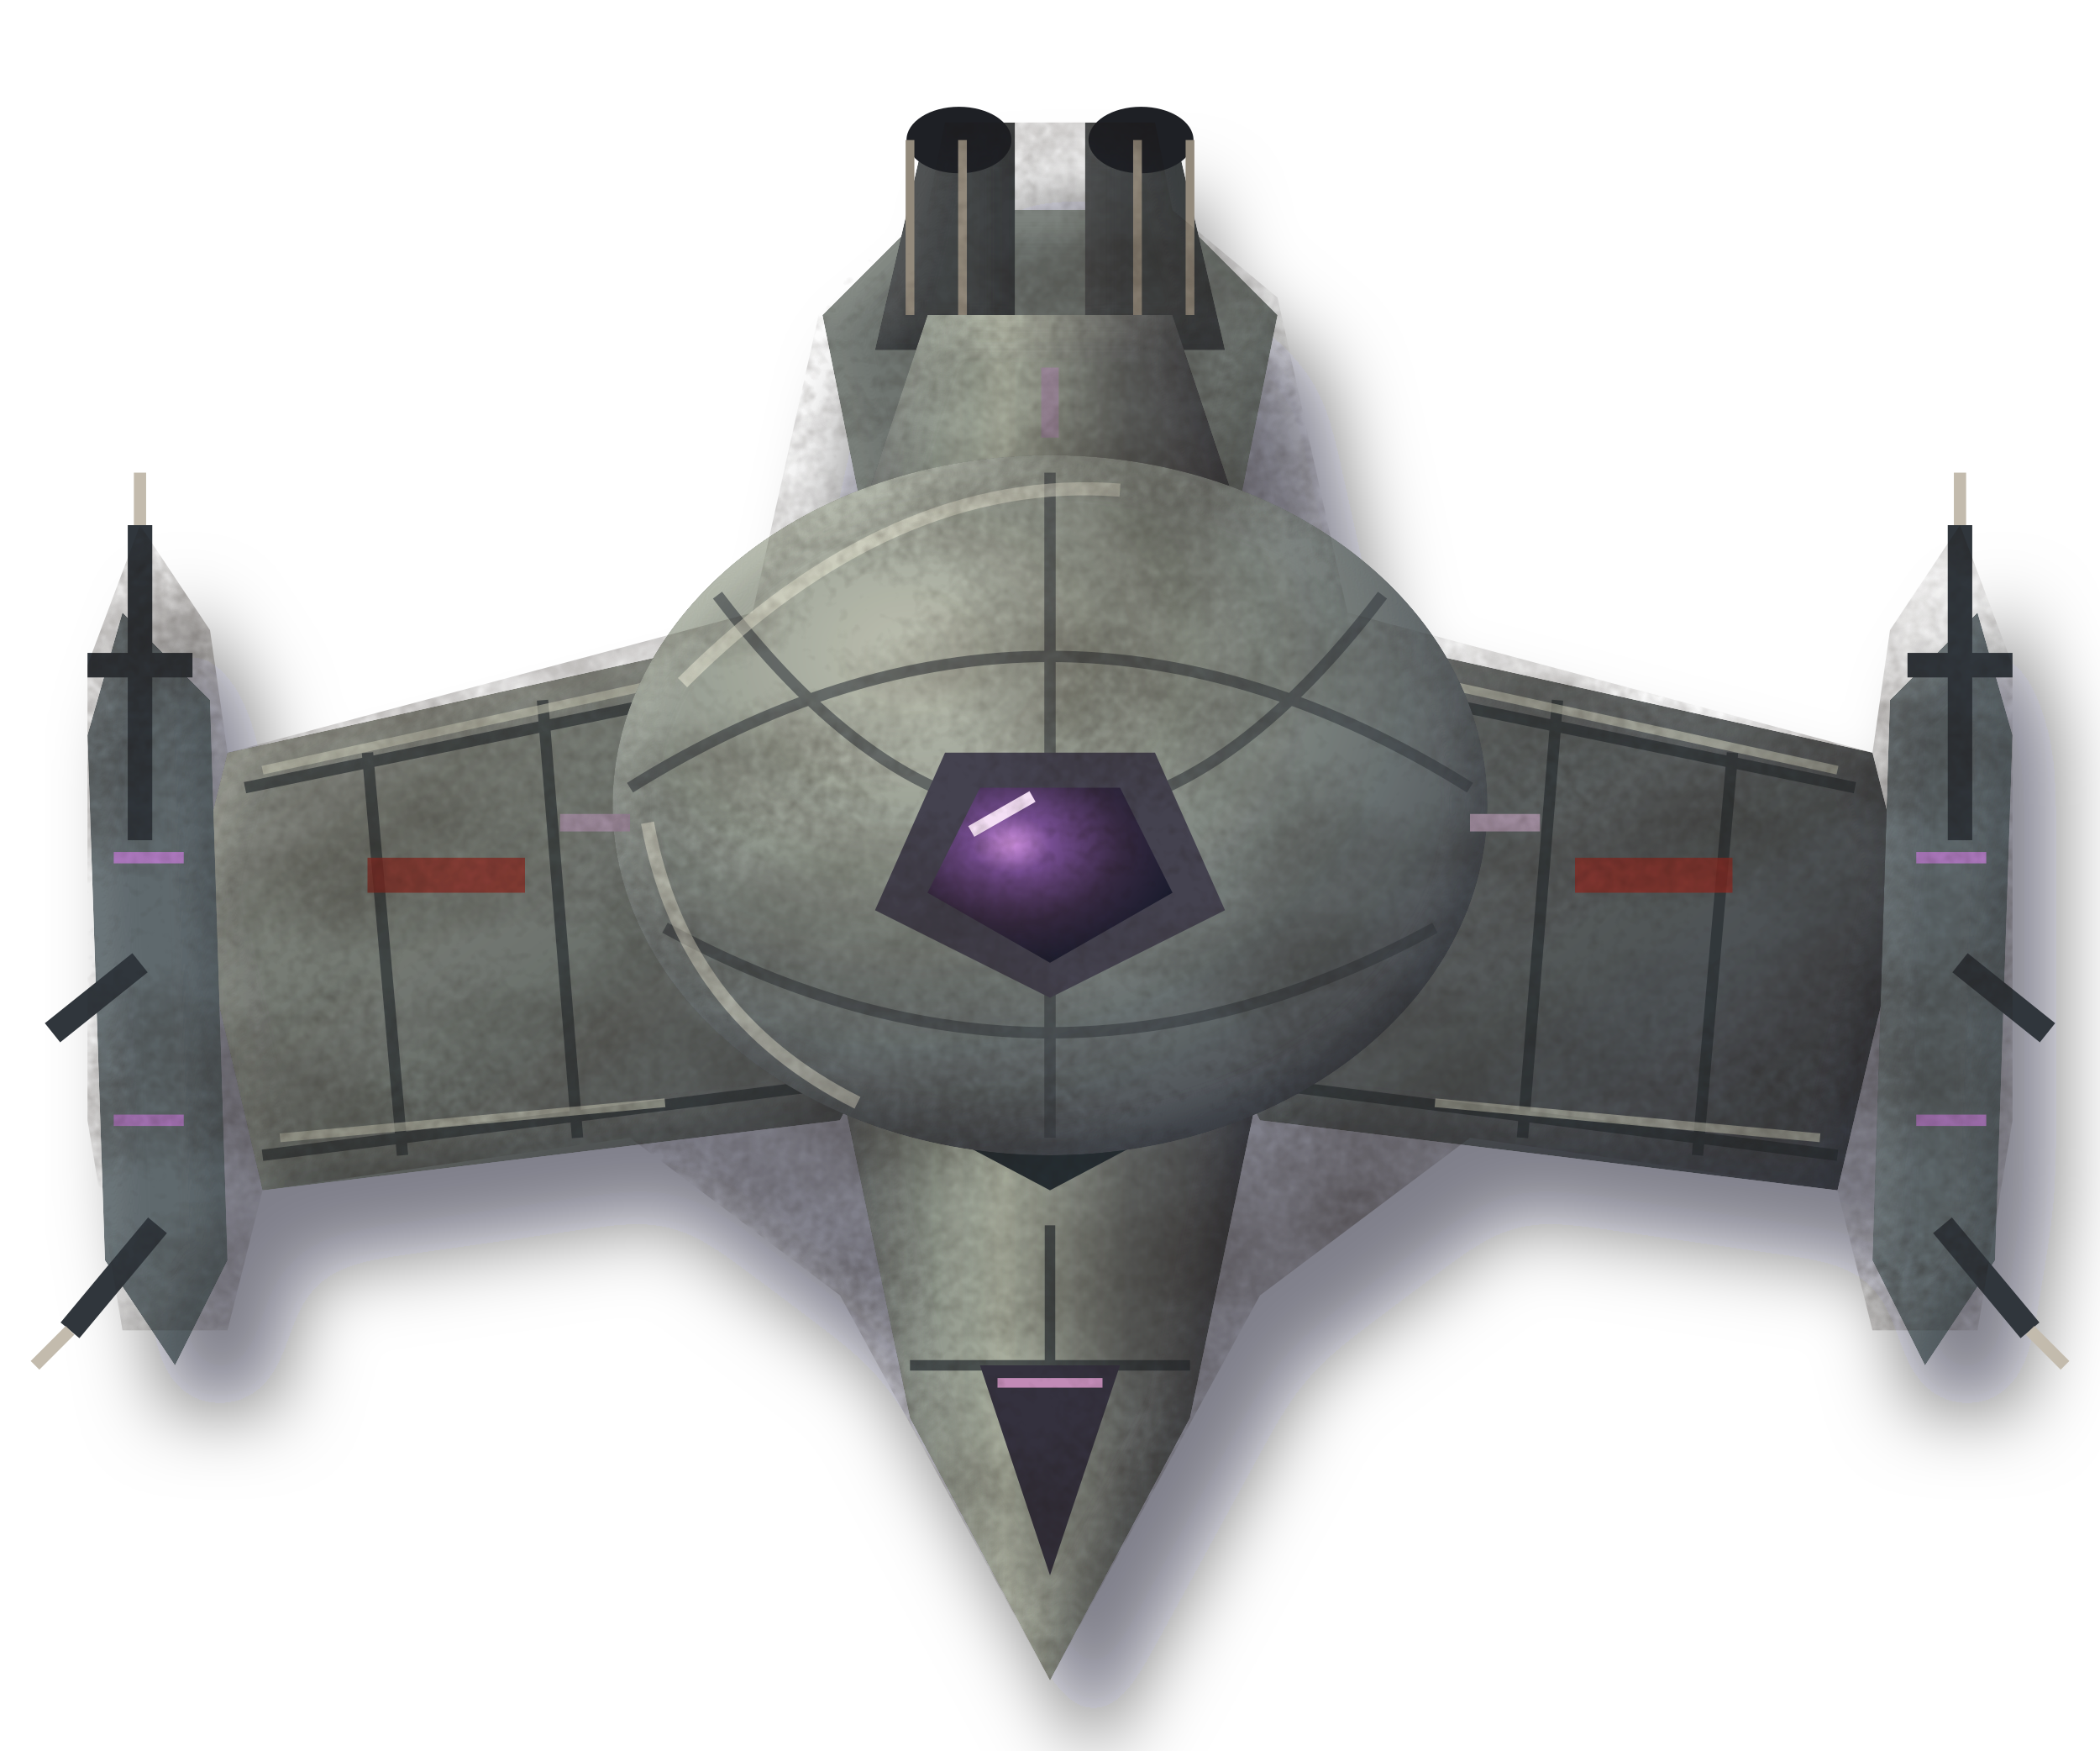
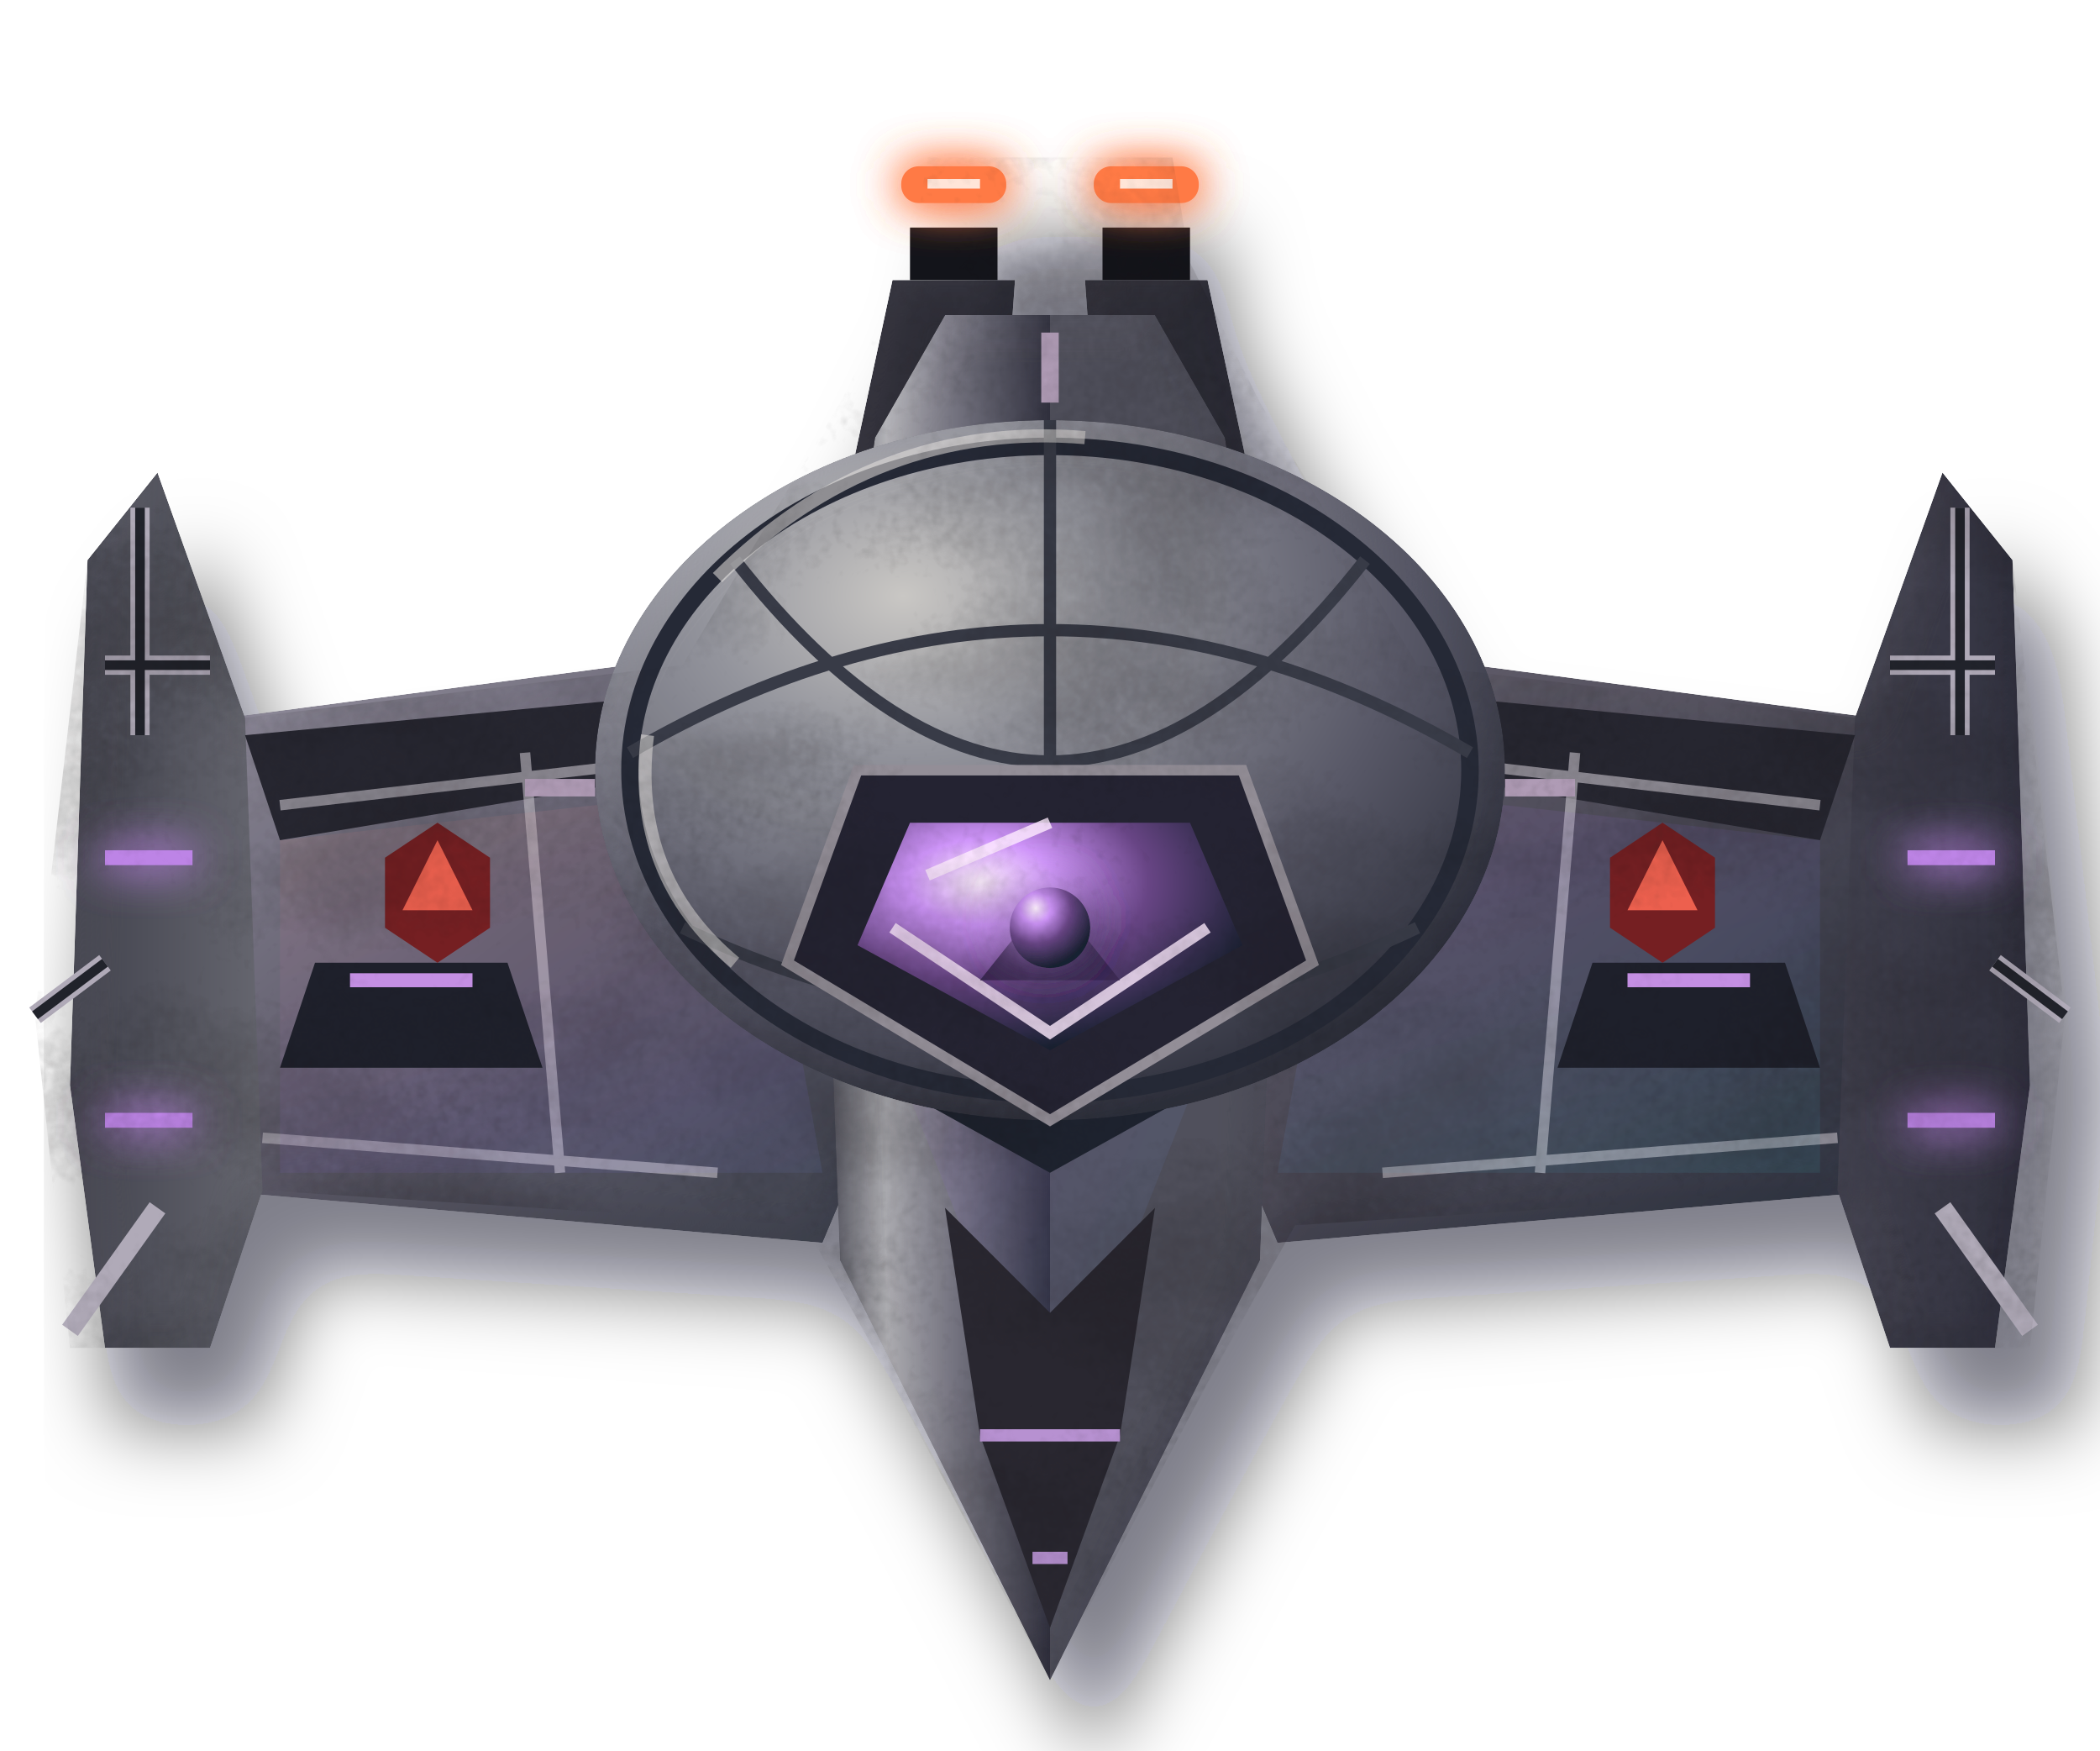
<svg xmlns="http://www.w3.org/2000/svg" xmlns:xlink="http://www.w3.org/1999/xlink" width="120" height="100" viewBox="0 0 120 100">
  <defs>
-     <filter id="bevel" x="-5%" y="-5%" width="110%" height="110%" color-interpolation-filters="sRGB">
+     <filter id="hull" x="-5%" y="-5%" width="110%" height="110%" color-interpolation-filters="sRGB">
      <feGaussianBlur in="SourceAlpha" stdDeviation="1.1" result="height" />
-       <feDiffuseLighting in="height" surfaceScale="2.6" diffuseConstant="1.18" lighting-color="#fff" result="diffuse">
-         <feDistantLight azimuth="225" elevation="52" />
+       <feDiffuseLighting in="height" surfaceScale="2.4" diffuseConstant="1.22" lighting-color="#fff" result="diffuse">
+         <feDistantLight azimuth="225" elevation="54" />
      </feDiffuseLighting>
-       <feSpecularLighting in="height" surfaceScale="2.6" specularConstant=".75" specularExponent="18" lighting-color="#fff4df" result="specular">
-         <feDistantLight azimuth="225" elevation="44" />
+       <feSpecularLighting in="height" surfaceScale="2.4" specularConstant=".95" specularExponent="30" lighting-color="#f4f9ff" result="specular">
+         <feDistantLight azimuth="225" elevation="40" />
+       </feSpecularLighting>
+       <feSpecularLighting in="height" surfaceScale="2.4" specularConstant=".5" specularExponent="14" lighting-color="#7fc4ff" result="rim">
+         <feDistantLight azimuth="30" elevation="24" />
      </feSpecularLighting>
      <feComposite in="SourceGraphic" in2="diffuse" operator="arithmetic" k1="1" result="lit" />
-       <feComposite in="specular" in2="SourceAlpha" operator="in" result="gloss" />
-       <feComposite in="gloss" in2="lit" operator="arithmetic" k2=".38" k3="1" result="shaded" />
+       <feComposite in="specular" in2="rim" operator="arithmetic" k2="1" k3=".55" result="gloss0" />
+       <feComposite in="gloss0" in2="SourceAlpha" operator="in" result="gloss" />
+       <feComposite in="gloss" in2="lit" operator="arithmetic" k2=".42" k3="1" result="shaded" />
      <feComposite in="shaded" in2="SourceAlpha" operator="in" />
    </filter>
-     <filter id="grime" x="0" y="0" width="100%" height="100%" color-interpolation-filters="sRGB">
+     <filter id="wear" x="0" y="0" width="100%" height="100%" color-interpolation-filters="sRGB">
      <feTurbulence type="fractalNoise" baseFrequency=".07 .12" numOctaves="3" seed="37" result="mottle" />
-       <feTurbulence type="fractalNoise" baseFrequency="1.4" numOctaves="2" seed="5" result="grain" />
-       <feComposite in="mottle" in2="grain" operator="arithmetic" k2=".7" k3=".3" />
-       <feColorMatrix type="matrix" values="0 0 0 0 .1  0 0 0 0 .07  0 0 0 0 .05  -1.6 0 0 0 1.05" />
+       <feTurbulence type="fractalNoise" baseFrequency="1.6" numOctaves="2" seed="13" result="grain" />
+       <feComposite in="mottle" in2="grain" operator="arithmetic" k2=".75" k3=".25" />
+       <feColorMatrix type="matrix" values="0 0 0 0 .06  0 0 0 0 .05  0 0 0 0 .05  -1.7 0 0 0 1.02" />
      <feComposite in2="SourceAlpha" operator="in" />
    </filter>
    <filter id="shadow" x="-20%" y="-20%" width="140%" height="150%">
      <feGaussianBlur in="SourceAlpha" stdDeviation="2.2" />
      <feOffset dx="2.5" dy="4.5" result="blur" />
-       <feFlood flood-color="#02070d" flood-opacity=".5" />
+       <feFlood flood-color="#01050b" flood-opacity=".5" />
      <feComposite in2="blur" operator="in" />
    </filter>
    <filter id="glow" x="-200%" y="-200%" width="500%" height="500%">
-       <feGaussianBlur stdDeviation="1.5" result="halo" />
+       <feGaussianBlur stdDeviation="1.3" result="halo" />
      <feMerge>
        <feMergeNode in="halo" />
        <feMergeNode in="halo" />
        <feMergeNode in="SourceGraphic" />
      </feMerge>
    </filter>
    <linearGradient id="wingL" x1="0" y1="0" x2="1" y2="1">
-       <stop stop-color="#85877f" />
-       <stop offset=".5" stop-color="#666c68" />
-       <stop offset="1" stop-color="#383b42" />
+       <stop stop-color="#8a8594" />
+       <stop offset=".45" stop-color="#5b5765" />
+       <stop offset="1" stop-color="#363944" />
    </linearGradient>
    <linearGradient id="wingR" x1="0" y1="0" x2="1" y2="1">
-       <stop stop-color="#636765" />
-       <stop offset=".55" stop-color="#494e51" />
-       <stop offset="1" stop-color="#30343e" />
+       <stop stop-color="#5e5966" />
+       <stop offset=".5" stop-color="#484551" />
+       <stop offset="1" stop-color="#292d3a" />
    </linearGradient>
    <linearGradient id="body" x1="0" x2="1">
-       <stop stop-color="#33363c" />
-       <stop offset=".25" stop-color="#8b9389" />
-       <stop offset=".4" stop-color="#a3a99a" />
-       <stop offset=".67" stop-color="#585b5b" />
-       <stop offset="1" stop-color="#2e3039" />
+       <stop stop-color="#3b3b45" />
+       <stop offset=".28" stop-color="#a5a4a8" />
+       <stop offset=".53" stop-color="#777580" />
+       <stop offset="1" stop-color="#2c2b38" />
    </linearGradient>
-     <radialGradient id="radome" cx=".34" cy=".28" r=".8">
-       <stop stop-color="#b8bbad" />
-       <stop offset=".38" stop-color="#8d948b" />
-       <stop offset=".72" stop-color="#5e6669" />
-       <stop offset="1" stop-color="#363a43" />
+     <radialGradient id="radome" cx=".34" cy=".25" r=".78">
+       <stop stop-color="#c5c2be" />
+       <stop offset=".28" stop-color="#8f8f96" />
+       <stop offset=".7" stop-color="#535260" />
+       <stop offset="1" stop-color="#2b2c37" />
    </radialGradient>
-     <radialGradient id="dish" cx=".34" cy=".32" r=".75">
-       <stop stop-color="#cd8ede" />
-       <stop offset=".22" stop-color="#754d91" />
-       <stop offset=".6" stop-color="#362942" />
-       <stop offset="1" stop-color="#161a2a" />
+     <radialGradient id="dish" cx=".32" cy=".26" r=".75">
+       <stop stop-color="#fff1ff" />
+       <stop offset=".25" stop-color="#cf95fa" />
+       <stop offset=".58" stop-color="#684585" />
+       <stop offset="1" stop-color="#182030" />
    </radialGradient>
+     <linearGradient id="film" x1="0" y1="0" x2="1" y2="1">
+       <stop stop-color="#ff8a5c" />
+       <stop offset=".5" stop-color="#9b6bff" />
+       <stop offset="1" stop-color="#3fd0d8" />
+     </linearGradient>
    <g id="airframe">
-       <path d="M60 96 48 74 36 65 15 68 13 76 7 76 5 64 5 38 8 30 12 36 13 43 43 35 47 17 53 12 54 7 66 7 67 12 73 17 77 35 107 43 108 36 112 30 115 38 115 64 113 76 107 76 105 68 84 65 72 74Z" />
+       <path d="M60 96 51 79 46 70 15 68 12 77 4 77 2 58 5 32 9 27 14 41 39 38 48 23 52 15 53 9 67 9 68 15 72 23 81 38 106 41 111 27 115 32 118 58 116 77 108 77 105 68 74 70 69 79Z" />
    </g>
  </defs>
  <use href="#airframe" xlink:href="#airframe" filter="url(#shadow)" />
-   <g filter="url(#bevel)">
-     <path d="M49 35 13 43 11 51 15 68 48 64 56 48Z" fill="url(#wingL)" />
-     <path d="M71 35 107 43 109 51 105 68 72 64 64 48Z" fill="url(#wingR)" />
+   <g filter="url(#hull)">
+     <path d="M51 36 13 41 12 68 47 71 55 52Z" fill="url(#wingL)" />
+     <path d="M69 36 107 41 108 68 73 71 65 52Z" fill="url(#wingR)" />
+     <path d="M5 32 9 27 14 41 15 68 12 77H6L4 62Z M115 32l-4-5-5 14-1 27 3 9h6l2-15Z" fill="url(#body)" />
  </g>
-   <path d="M14 45 48 38 M106 45 72 38 M15 66 47 62 M105 66 73 62 M31 40 33 65 M89 40 87 65 M21 43 23 66 M99 43 97 66" stroke="#24292d" stroke-width=".65" fill="none" opacity=".65" />
-   <path d="M15 44 47 37 M105 44 73 37 M16 65 38 63 M104 65 82 63" stroke="#d2d3bf" stroke-width=".5" fill="none" opacity=".54" />
-   <g filter="url(#bevel)">
-     <path d="M7 35 12 40 13 72 10 78 6 72 5 42Z M113 35 108 40 107 72 110 78 114 72 115 42Z" fill="#556066" />
-     <path d="M47 18 53 12h14l6 6-3 15H50Z" fill="#666d6a" />
+   <path d="M14 42 46 39 46 43 16 48Z M106 42 74 39 74 43 104 48Z" fill="#262630" />
+   <path d="M16 46 42 43 M104 46 78 43 M15 65 41 67 M105 65 79 67 M30 43l2 24 M90 43l-2 24" stroke="#bbb6bf" stroke-width=".6" opacity=".66" />
+   <path d="M16 48 43 45 47 67 16 67Z M104 48 77 45 73 67 104 67Z" fill="url(#film)" opacity=".09" />
+   <path d="M8 29v13 M112 29v13 M6 38h6 M108 38h6 M6 55 2 58 M114 55l4 3 M9 69 4 76 M111 69l5 7" fill="none" stroke="#b0aab8" stroke-width="1.1" />
+   <path d="M8 29v13 M112 29v13 M6 38h6 M108 38h6 M6 55 2 58 M114 55l4 3" fill="none" stroke="#21232b" stroke-width=".55" />
+   <path d="M6 49h5 M109 49h5 M6 64h5 M109 64h5" stroke="#bd84e6" stroke-width=".85" filter="url(#glow)" />
+   <path d="M18 55h11l2 6H16Z M102 55H91l-2 6h15Z" fill="#1e202b" />
+   <path d="M20 56h7 M100 56h-7" stroke="#c48fe3" stroke-width=".8" />
+   <path d="M22 49 25 47 28 49v4l-3 2-3-2Z M92 49l3-2 3 2v4l-3 2-3-2Z" fill="#751f22" />
+   <path d="M25 48 27 52h-4Z M95 48l2 4h-4Z" fill="#ed604e" />
+   <path d="M51 16h7l-1 14h-9Z M62 16h7l3 14h-9Z" fill="#27262f" filter="url(#hull)" />
+   <path d="M52 13h5v3h-5Z M63 13h5v3h-5Z" fill="#13141a" />
+   <g filter="url(#glow)">
+     <rect x="51.5" y="9.5" width="6" height="2.1" rx="1" fill="#ff7a45" />
+     <rect x="62.5" y="9.5" width="6" height="2.1" rx="1" fill="#ff7a45" />
  </g>
-   <path d="M8 30v18 M112 30v18 M5 38h6 M109 38h6 M8 55 3 59 M112 55 117 59 M9 70 4 76 M111 70 116 76" stroke="#30363c" stroke-width="1.4" fill="none" />
-   <path d="M8 30v-3 M112 30v-3 M4 76 2 78 M116 76 118 78" stroke="#c3bbad" stroke-width=".7" />
-   <path d="M6.5 49h4 M109.5 49h4 M6.5 64h4 M109.5 64h4" stroke="#ad79bf" stroke-width=".65" />
-   <path d="M53 7h5v13h-8Z M62 7h5l3 13h-8Z" fill="#363a3d" filter="url(#bevel)" />
-   <ellipse cx="54.8" cy="8" rx="3" ry="1.9" fill="#1e2025" />
-   <ellipse cx="65.2" cy="8" rx="3" ry="1.9" fill="#1e2025" />
-   <path d="M52 8v10 M55 8v10 M65 8v10 M68 8v10" stroke="#938a7c" stroke-width=".5" />
-   <path d="M60 96 52 81 47 57 48 33 53 18 67 18 72 33 73 57 68 81Z" fill="url(#body)" filter="url(#bevel)" />
-   <path d="M49 48h22 M48 60h24 M52 78h16 M60 70v19" stroke="#24292e" stroke-width=".6" fill="none" opacity=".7" />
-   <path d="M56 78h8l-4 12Z" fill="#34313e" />
-   <path d="M57 79h6" stroke="#c28bb7" stroke-width=".55" />
-   <path d="M21 49h9v2h-9Z M90 49h9v2h-9Z" fill="#8f2a22" opacity=".75" />
-   <path d="M40 39 47 34h26l7 5-3 20-17 9-17-9Z" fill="#252d32" />
-   <ellipse cx="60" cy="46" rx="25" ry="20" fill="url(#radome)" filter="url(#bevel)" />
-   <path d="M36 45q24-15 48 0 M38 53q22 12 44 0 M60 27v38 M41 34q19 25 38 0" fill="none" stroke="#353b3f" stroke-width=".65" opacity=".6" />
-   <path d="M39 39q12-12 25-11 M37 47q2 11 12 16" fill="none" stroke="#f1efdb" stroke-width=".75" opacity=".5" />
-   <path d="M54 43 66 43 70 52 60 57 50 52Z" fill="#44424f" />
-   <path d="M56 45h8l3 6-7 4-7-4Z" fill="url(#dish)" />
-   <path d="M55.5 47.5 59 45.5" stroke="#f4dff5" stroke-width=".7" />
-   <path d="M36 47h-4 M84 47h4 M60 25v-4" stroke="#9d8a9c" stroke-width="1" />
-   <path d="M7 52h2 M111 52h2" stroke="#bb73d0" stroke-width="1.2" filter="url(#glow)" />
-   <use href="#airframe" xlink:href="#airframe" filter="url(#grime)" opacity=".48" />
+   <path d="M53 10.5h3 M64 10.5h3" stroke="#ffe5d8" stroke-width=".55" />
+   <g filter="url(#hull)">
+     <path d="M60 96 48 72 47 45 50 25 54 18H60Z" fill="url(#body)" />
+     <path d="M60 96 72 72 73 45 70 25 66 18H60Z" fill="#4b4a55" />
+   </g>
+   <path d="M50 26h20L73 50 60 83 47 50Z" fill="url(#film)" opacity=".08" />
+   <path d="M54 69 60 75 66 69 64 82 60 93 56 82Z" fill="#292730" />
+   <path d="M56 82h8 M59 89h2" stroke="#b791d1" stroke-width=".7" />
+   <path d="M39 38 46 31h28l7 7-3 19-18 10-18-10Z" fill="#1d222e" />
+   <ellipse cx="60" cy="44" rx="26" ry="20" fill="url(#radome)" filter="url(#hull)" />
+   <ellipse cx="60" cy="44" rx="24" ry="18.5" fill="none" stroke="#252936" stroke-width="1" />
+   <path d="M36 43q24-14 48 0 M39 53q21 10 42 0 M60 24v40 M42 32q18 23 36 0" stroke="#383b47" stroke-width=".7" fill="none" />
+   <path d="M41 33q9-9 21-8 M37 42q-1 8 5 13" stroke="#e5e1de" stroke-width=".75" fill="none" opacity=".55" />
+   <path d="M49 44h22l4 11-15 9-15-9Z" fill="#242332" stroke="#938e97" stroke-width=".6" />
+   <path d="M52 47h16l3 7-11 6-11-6Z" fill="url(#dish)" />
+   <path d="M53 50 60 47 M51 53l9 6 9-6" fill="none" stroke="#ffecff" stroke-width=".65" opacity=".8" />
+   <path d="M60 51l-4 5h8Z" fill="#3e2b55" />
+   <circle cx="60" cy="53" r="2.3" fill="url(#dish)" filter="url(#glow)" />
+   <path d="M34 45h-4 M86 45h4 M60 23v-4" stroke="#af9bb5" stroke-width="1" />
+   <use href="#airframe" xlink:href="#airframe" filter="url(#wear)" opacity=".3" />
</svg>
